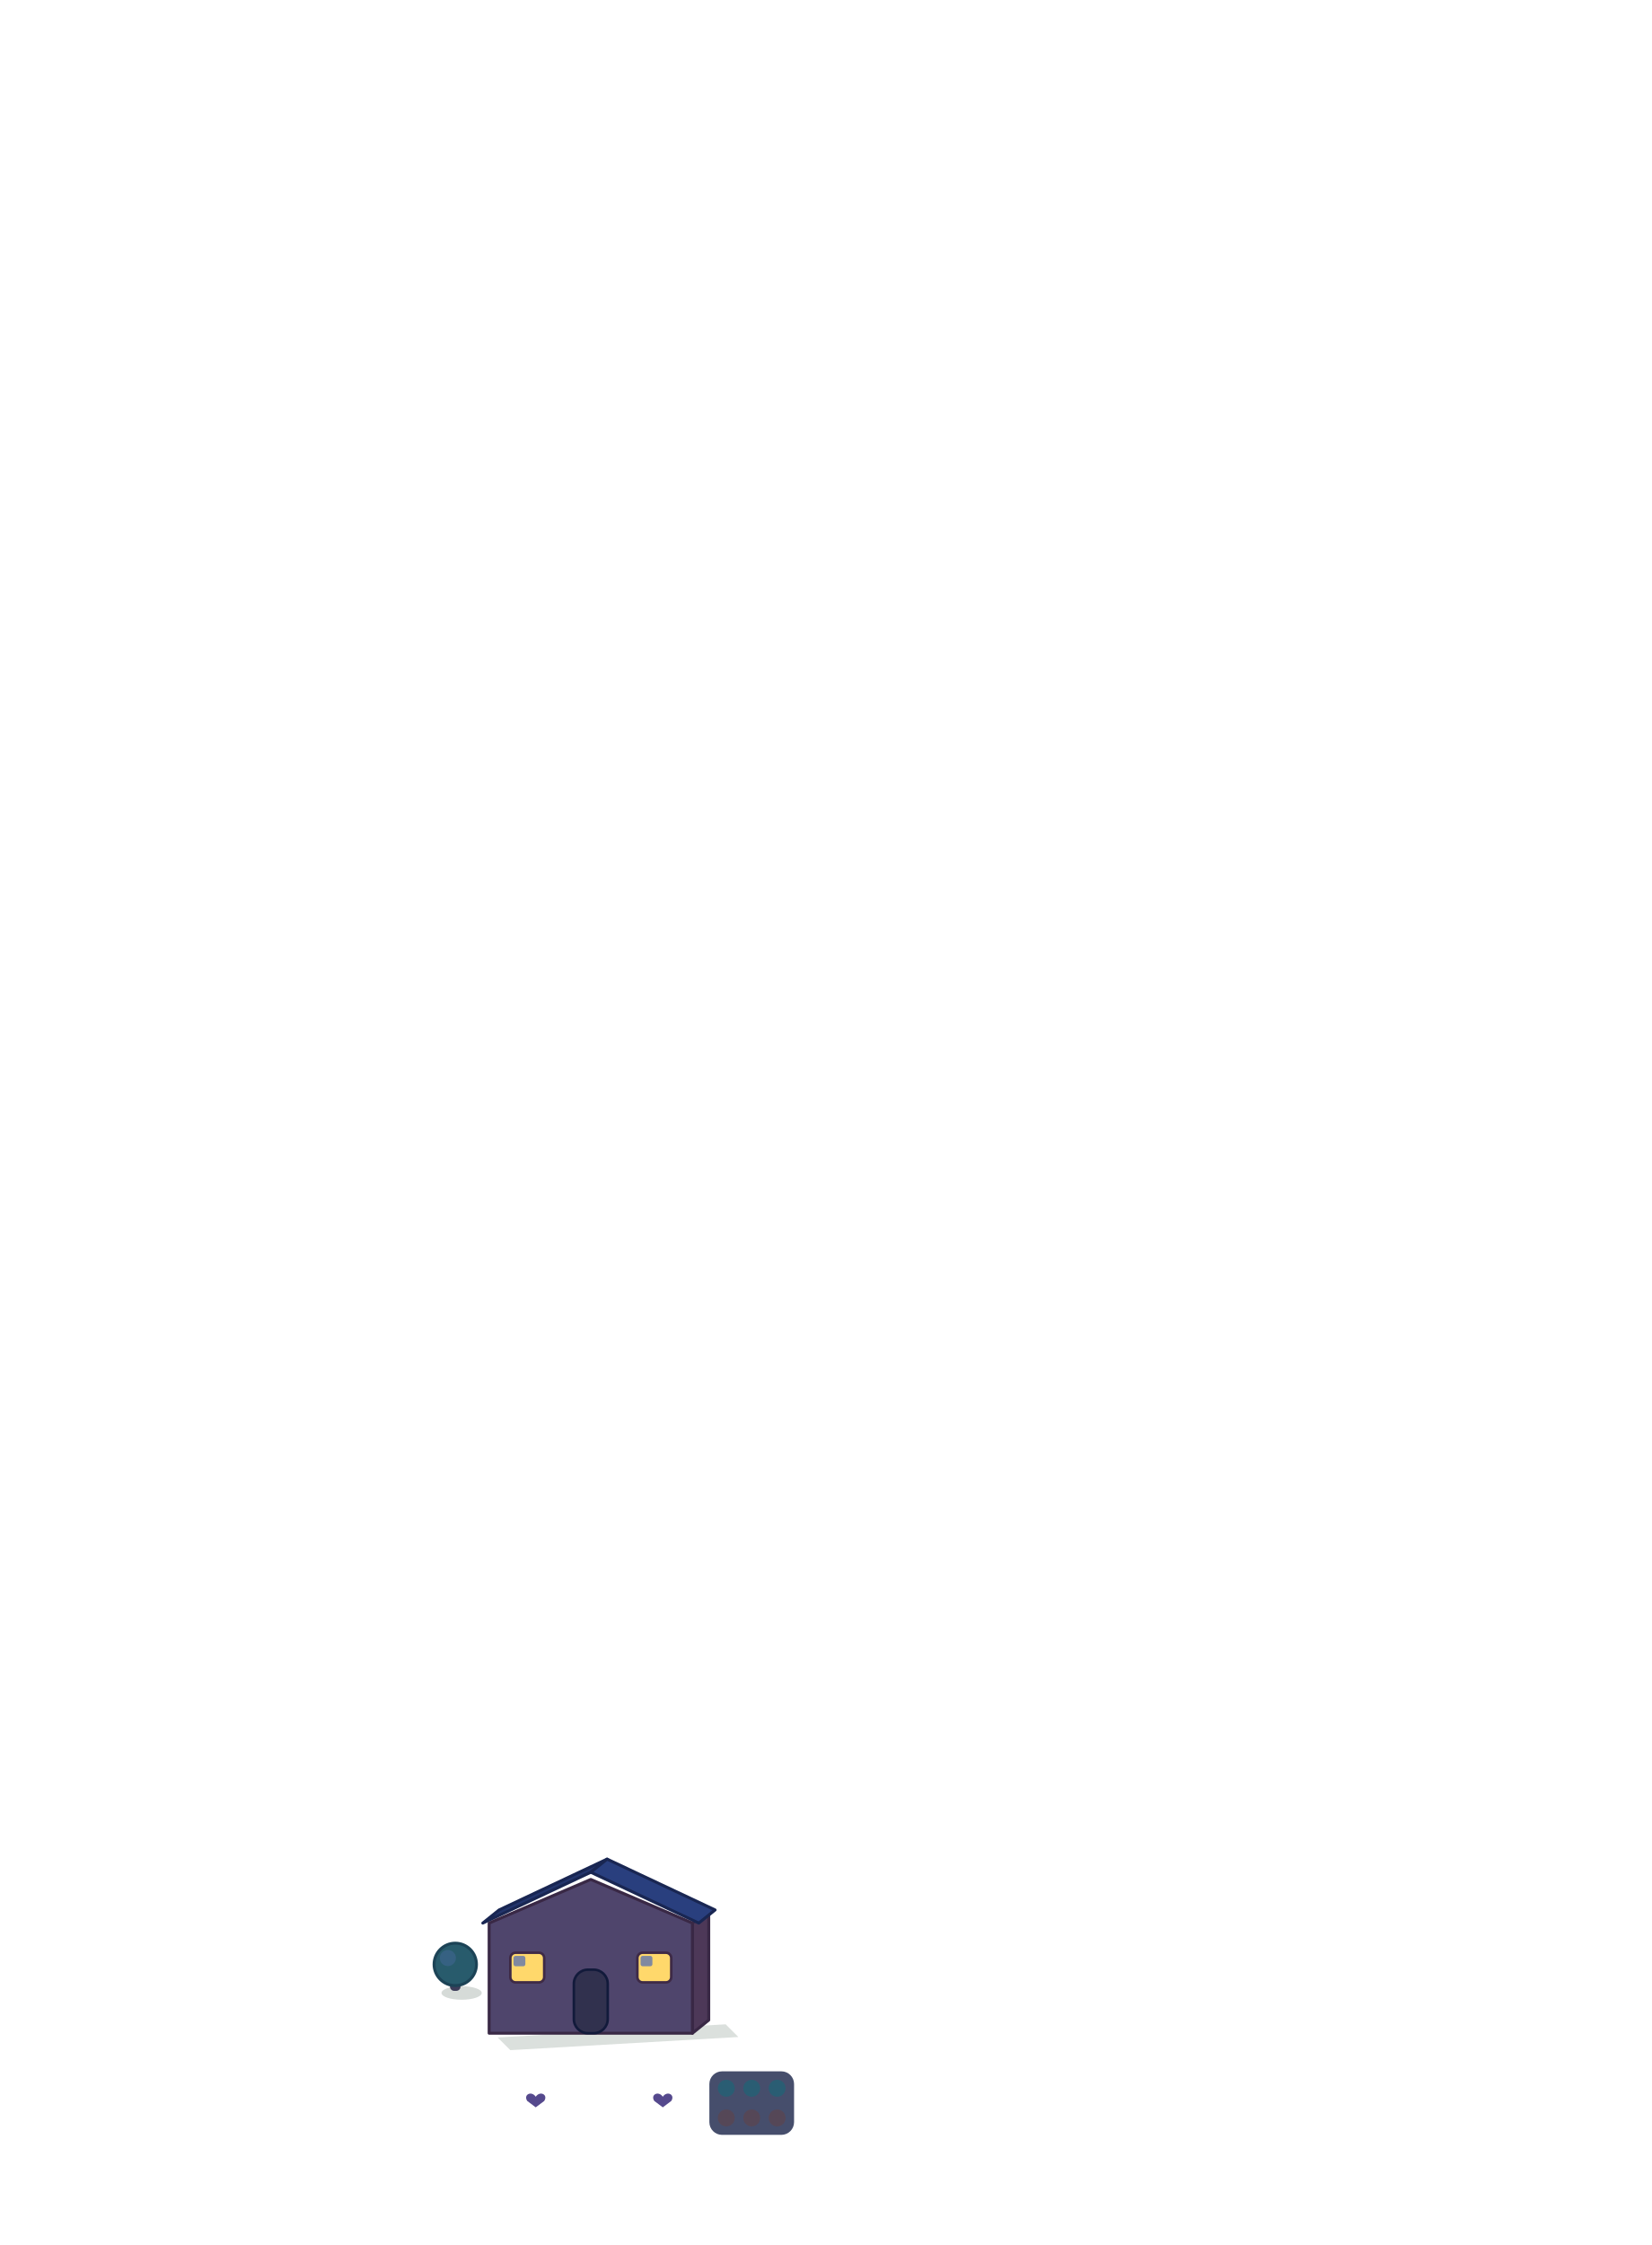
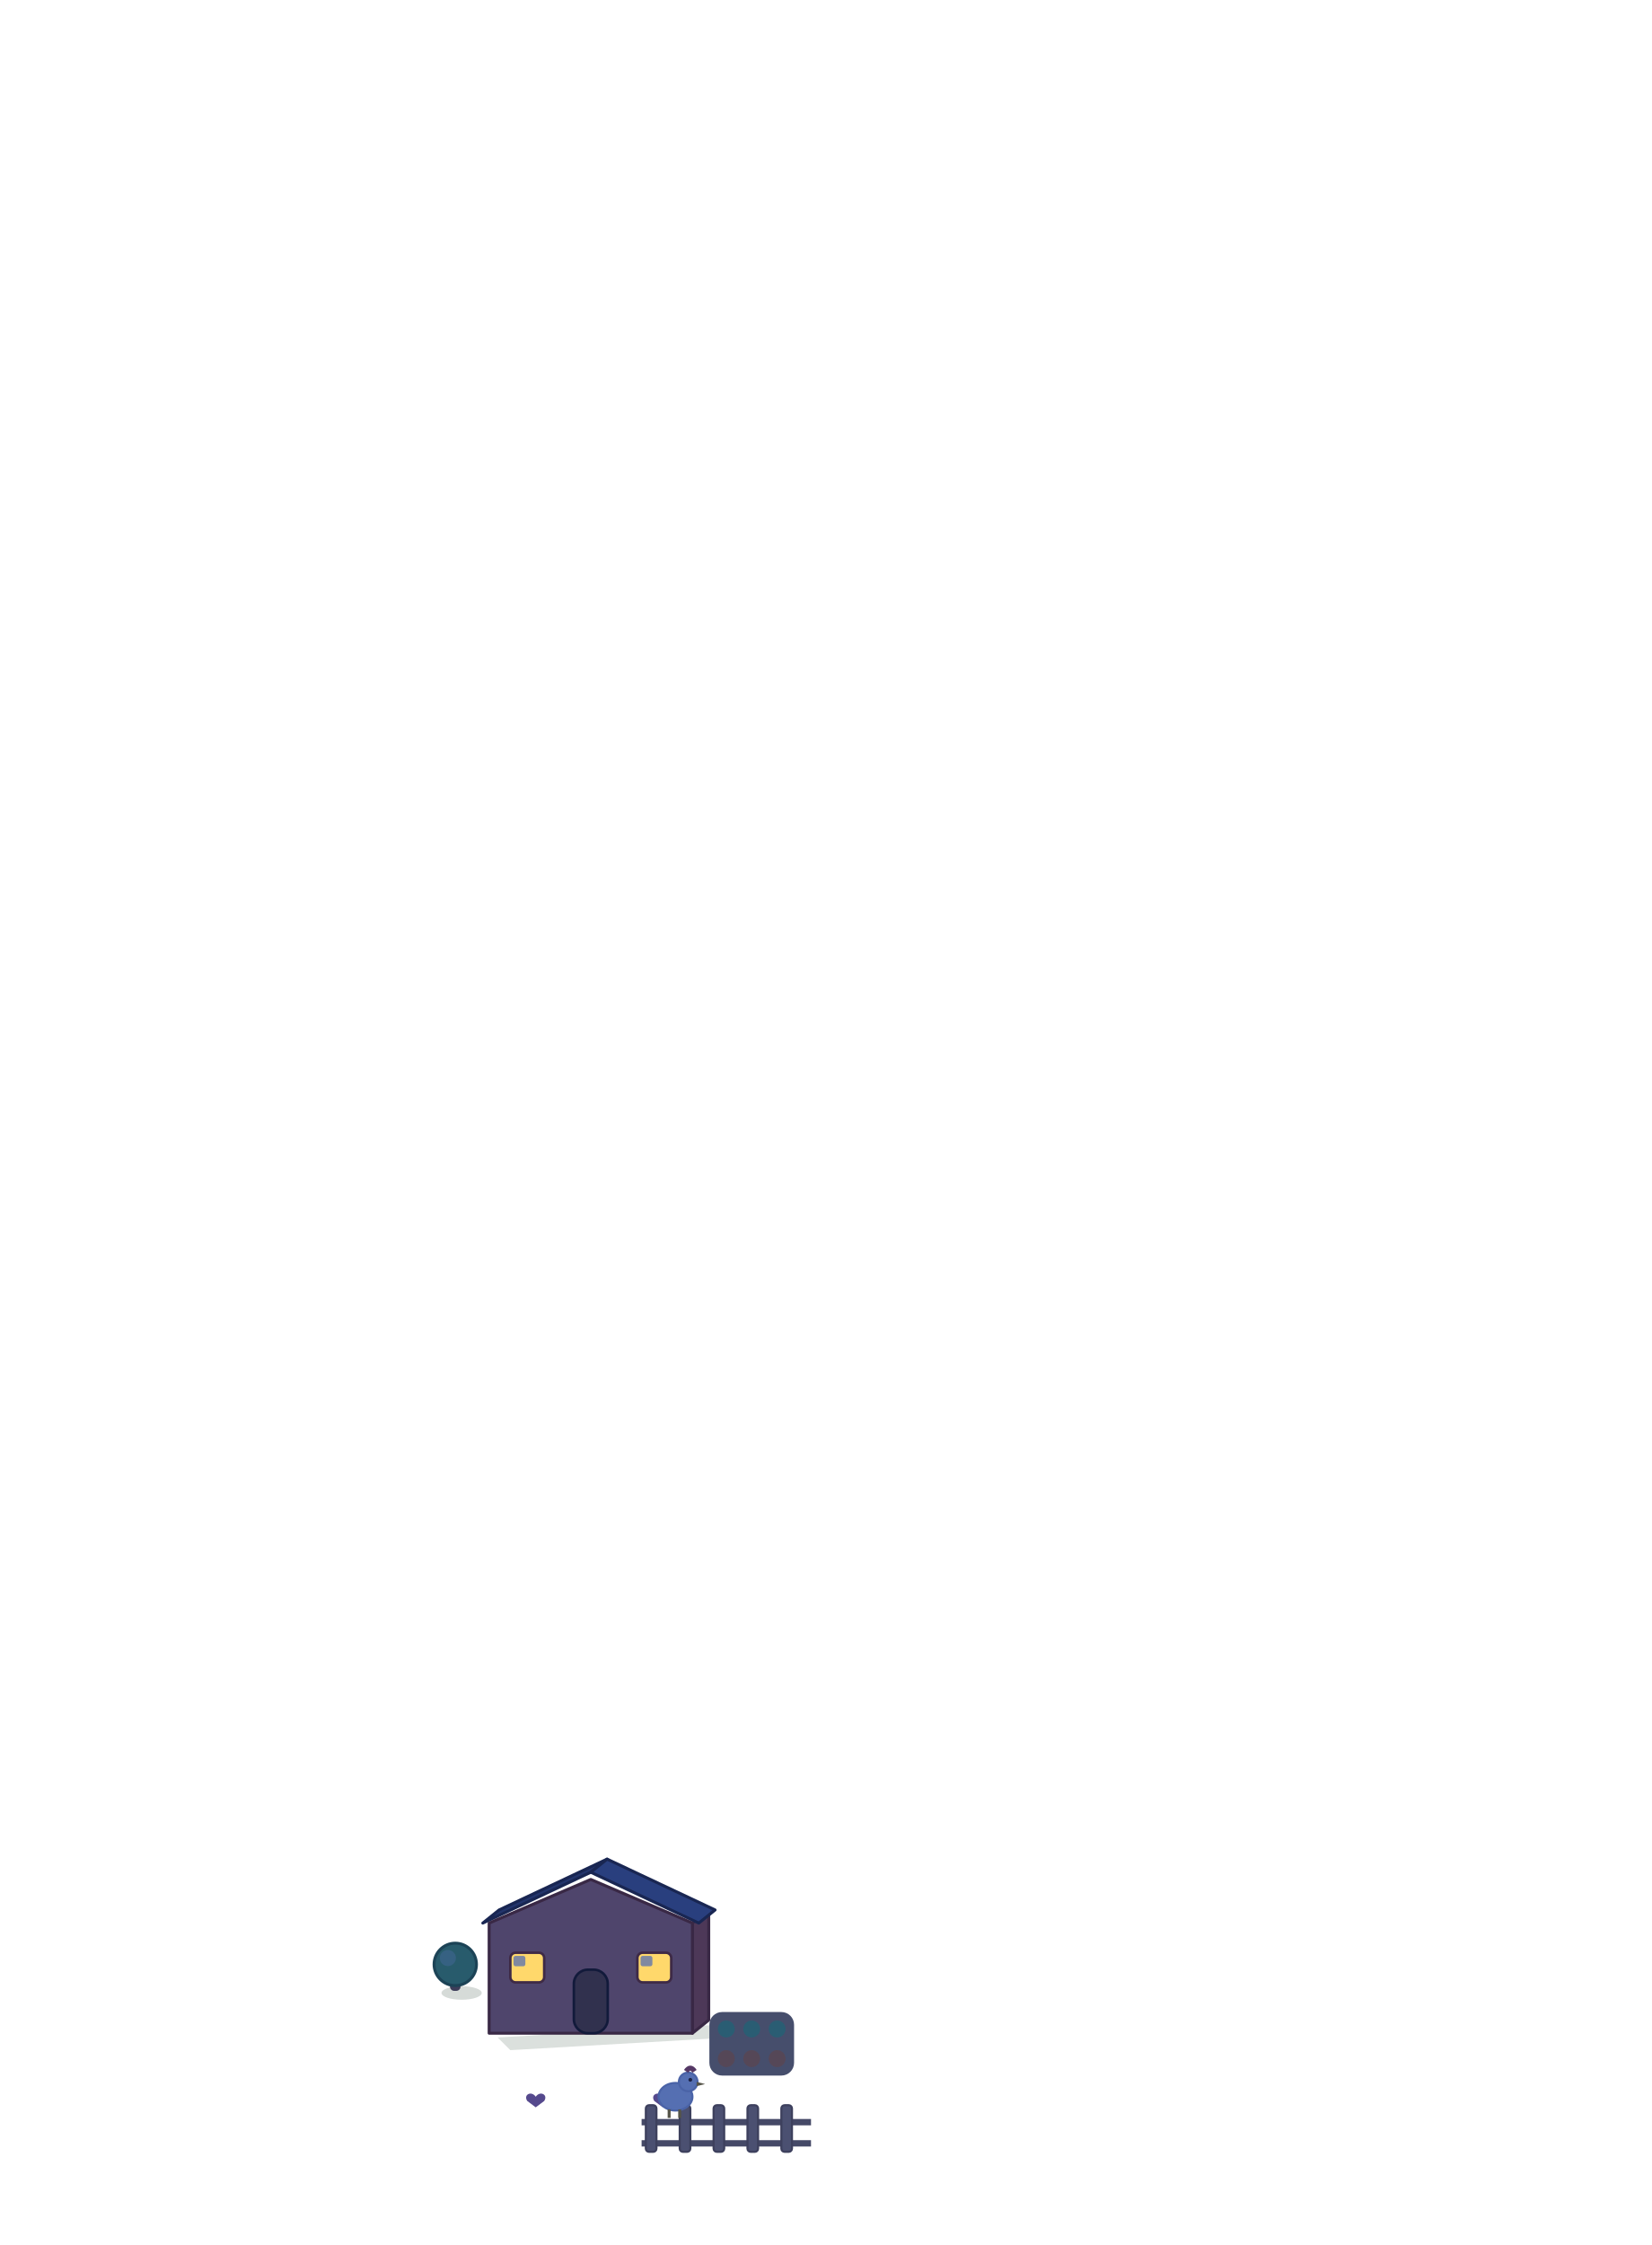
<svg xmlns="http://www.w3.org/2000/svg" width="780" height="1060" viewBox="0 0 780 1060">
  <defs>
    <linearGradient id="mtB" x1="0" y1="0" x2="0" y2="1">
      <stop offset="0" stop-color="#376084" />
      <stop offset="1" stop-color="#416690" />
    </linearGradient>
    <linearGradient id="mtF" x1="0" y1="0" x2="0" y2="1">
      <stop offset="0" stop-color="#2A5970" />
      <stop offset="1" stop-color="#36607D" />
    </linearGradient>
    <linearGradient id="river" x1="0" y1="0" x2="0" y2="1">
      <stop offset="0" stop-color="#2959AD" />
      <stop offset="1" stop-color="#3661B2" />
    </linearGradient>
    <pattern id="grassdots" width="18" height="18" patternUnits="userSpaceOnUse">
      <circle cx="4" cy="5" r="1.4" fill="#365F75" />
      <circle cx="13" cy="13" r="1.2" fill="#416788" />
    </pattern>
    <pattern id="tiles" width="14" height="14" patternUnits="userSpaceOnUse">
      <rect width="14" height="14" fill="#52679A" />
      <path d="M0 0H14M0 0V14" stroke="#4F608D" stroke-width="1.2" />
    </pattern>
  </defs>
  <g transform="translate(195 0)">
    <polygon points="40.0,962.0 147.7,955.8 153.7,961.8 46.0,968.0" fill="rgba(30,60,40,.16)" />
    <polygon points="132.0,960.0 139.7,953.8 139.7,901.8 132.0,908.0" fill="#4D3858" stroke="#392845" stroke-width="1.4" stroke-linejoin="round" />
    <polygon points="33.0,908.0 84.0,884.0 91.7,877.8 40.7,901.8" fill="#23356C" stroke="#192652" stroke-width="1.4" stroke-linejoin="round" />
    <polygon points="84.0,884.0 135.0,908.0 142.7,901.8 91.7,877.8" fill="#293F7E" stroke="#192652" stroke-width="1.4" stroke-linejoin="round" />
    <polygon points="36.0,960.0 132.0,960.0 132.0,908.0 84.0,887.4 36.0,908.0" fill="#4F456C" stroke="#392845" stroke-width="1.4" stroke-linejoin="round" />
    <rect x="46" y="922" width="16" height="14" rx="2.5" fill="#FFD86B" stroke="#3E2A46" stroke-width="1.2" />
    <rect x="47.5" y="923.5" width="5.6" height="4.9" rx="1" fill="#556FB2" opacity=".75" />
    <rect x="106" y="922" width="16" height="14" rx="2.5" fill="#FFD86B" stroke="#3E2A46" stroke-width="1.2" />
    <rect x="107.5" y="923.5" width="5.6" height="4.9" rx="1" fill="#556FB2" opacity=".75" />
    <rect x="76" y="930" width="16" height="30" rx="6.667" fill="#31314E" stroke="#121A3B" stroke-width="1.2" />
    <path d="M58 990 c-2-3-6-1-4 2 l4 3 4-3 c2-3-2-5-4-2z M118 990 c-2-3-6-1-4 2 l4 3 4-3 c2-3-2-5-4-2z" fill="#55498D" />
-     <rect x="140" y="978" width="40" height="30" rx="6" fill="#464E6C" />
-     <circle cx="148" cy="986" r="4" fill="#2A5D73" />
-     <circle cx="148" cy="1000" r="4" fill="#554757" />
-     <circle cx="160" cy="986" r="4" fill="#2A5D73" />
-     <circle cx="160" cy="1000" r="4" fill="#554757" />
-     <circle cx="172" cy="986" r="4" fill="#2A5D73" />
-     <circle cx="172" cy="1000" r="4" fill="#554757" />
+     <rect x="140" y="950" width="40" height="30" rx="6" fill="#464E6C" />
+     <circle cx="148" cy="958" r="4" fill="#2A5D73" />
+     <circle cx="148" cy="972" r="4" fill="#554757" />
+     <circle cx="160" cy="958" r="4" fill="#2A5D73" />
+     <circle cx="160" cy="972" r="4" fill="#554757" />
+     <circle cx="172" cy="958" r="4" fill="#2A5D73" />
+     <circle cx="172" cy="972" r="4" fill="#554757" />
+     <path d="M108 1012 H 188 M108 1002 H 188" stroke="#454967" stroke-width="3" />
+     <rect x="110" y="994" width="5" height="22" rx="1.5" fill="#4B5071" stroke="#3D405D" stroke-width="1" />
+     <rect x="126" y="994" width="5" height="22" rx="1.5" fill="#4B5071" stroke="#3D405D" stroke-width="1" />
+     <rect x="142" y="994" width="5" height="22" rx="1.5" fill="#4B5071" stroke="#3D405D" stroke-width="1" />
+     <rect x="158" y="994" width="5" height="22" rx="1.5" fill="#4B5071" stroke="#3D405D" stroke-width="1" />
+     <rect x="174" y="994" width="5" height="22" rx="1.5" fill="#4B5071" stroke="#3D405D" stroke-width="1" />
+     <g transform="translate(124 990)">
+       <ellipse cx="0" cy="0" rx="8" ry="6.5" fill="#556FB2" stroke="#4A63A7" stroke-width="1" />
+       <circle cx="6" cy="-7" r="4.4" fill="#556FB2" stroke="#4A63A7" stroke-width="1" />
+       <path d="M5 -12 q2 -3 4 0" stroke="#553865" stroke-width="2.4" fill="none" />
+       <path d="M10 -7 l4 1 -4 1 z" fill="#555449" />
+       <circle cx="7" cy="-8" r=".9" fill="#1B2348" />
+       <path d="M-3 6 v4 M2 6 v4" stroke="#555449" stroke-width="1.4" />
+     </g>
    <ellipse cx="23" cy="941" rx="9.5" ry="3.2" fill="rgba(30,60,40,.18)" />
    <rect x="17.5" y="931.0" width="5" height="9.0" rx="2" fill="#3D3D59" />
    <circle cx="20" cy="927.5" r="10" fill="#285B6C" stroke="#1C4356" stroke-width="1.4" />
    <circle cx="16.5" cy="924.5" r="3.8" fill="#366182" />
  </g>
</svg>
